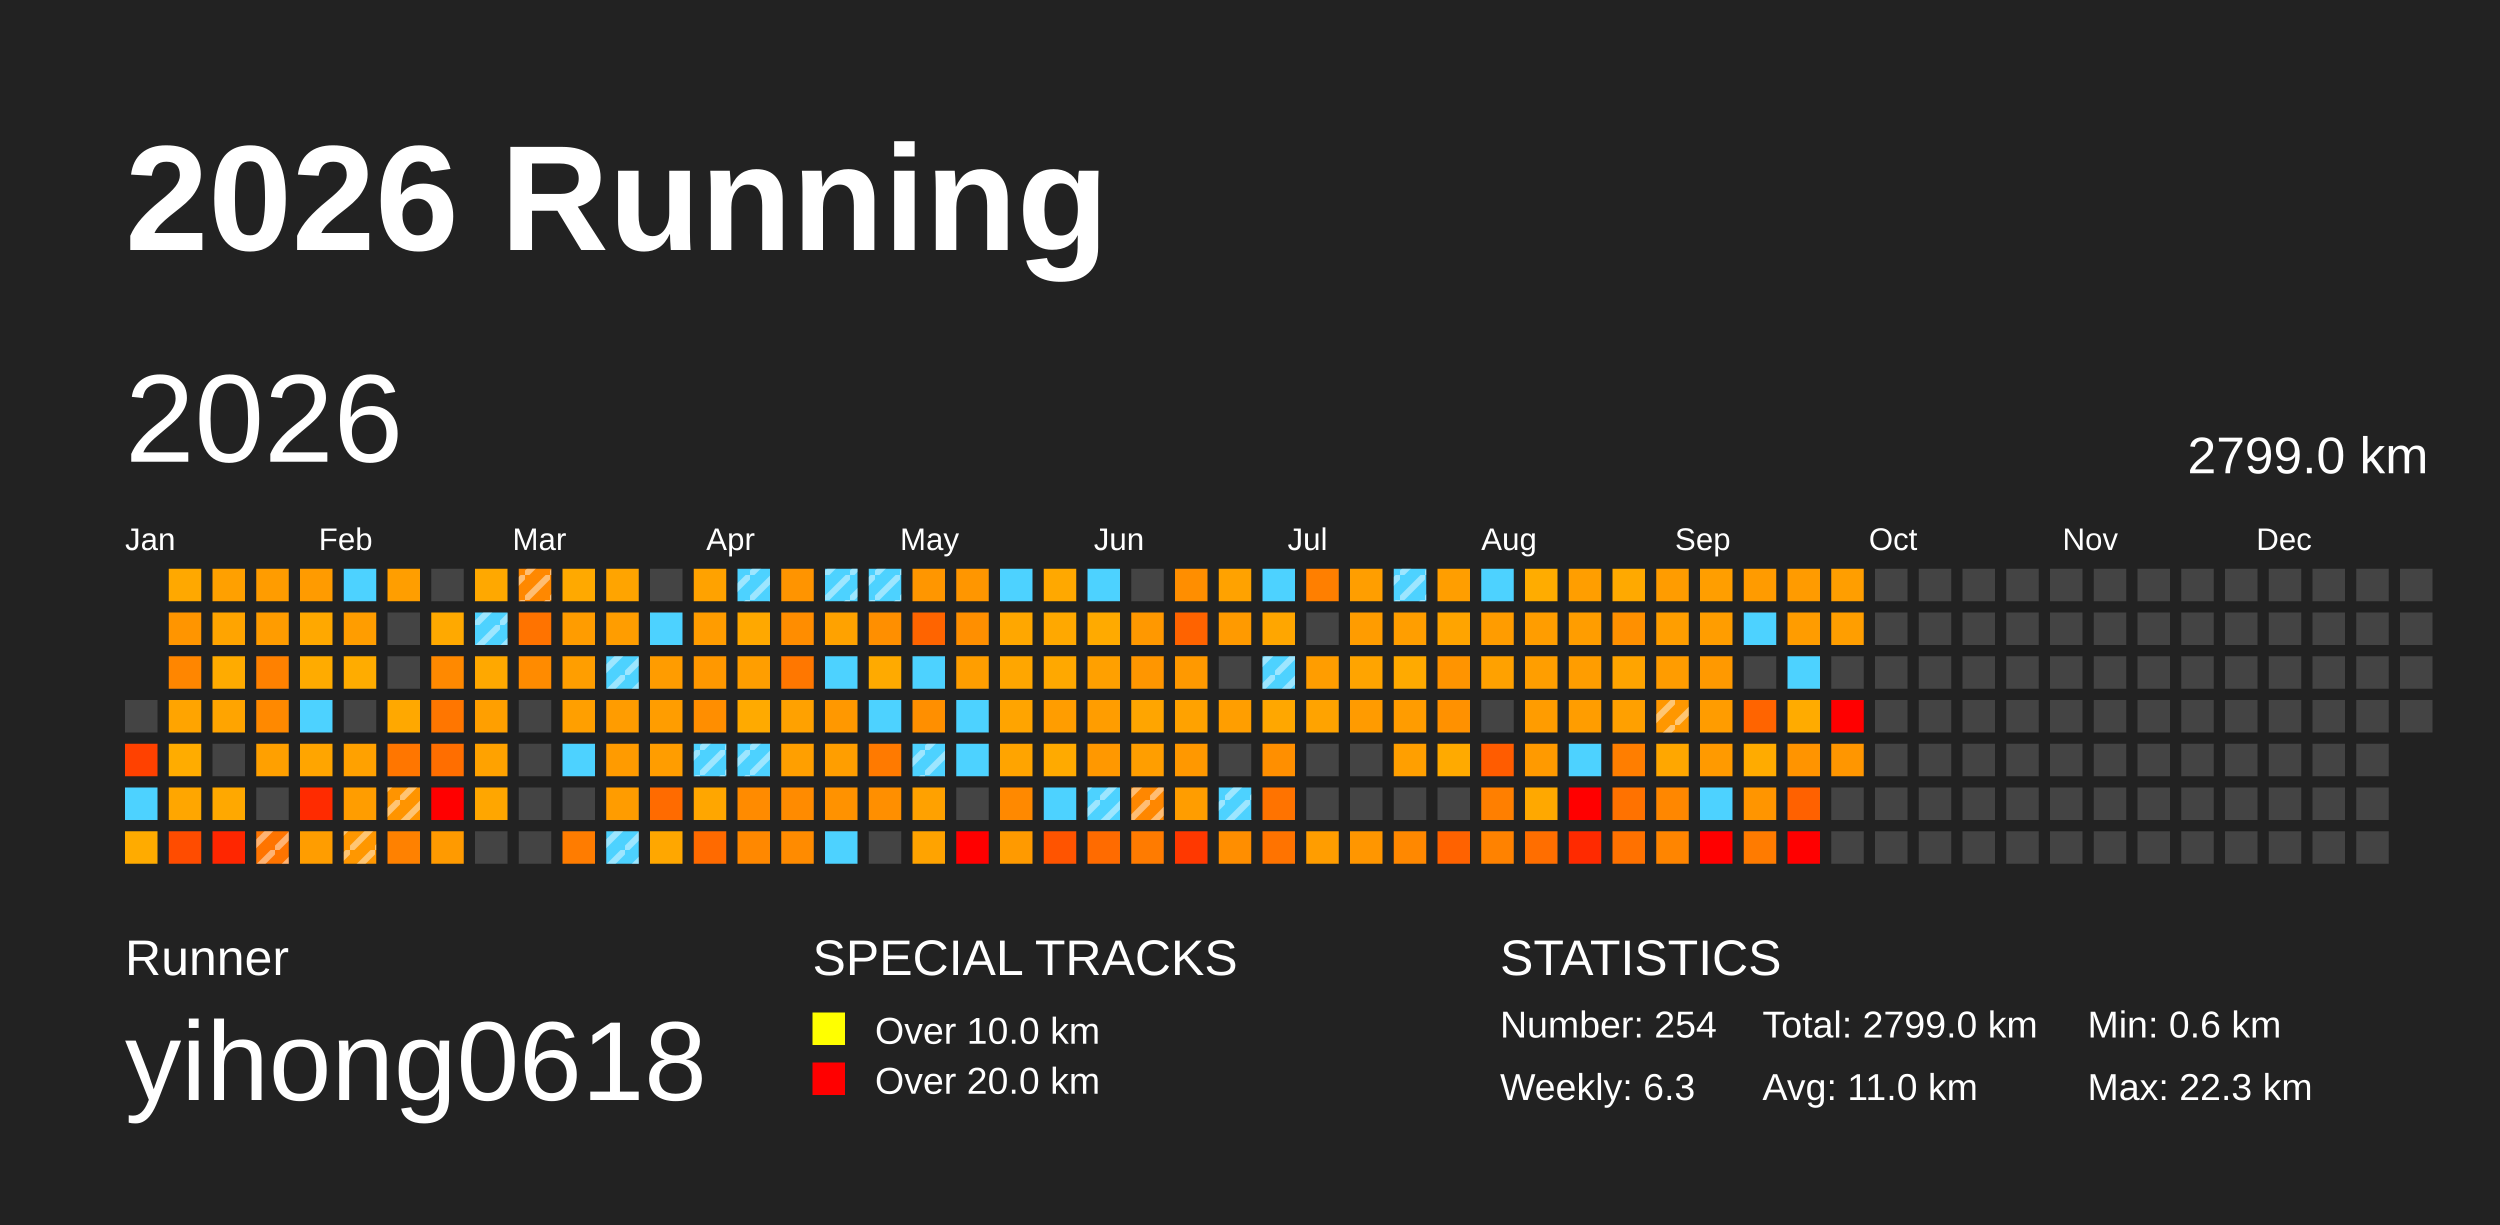
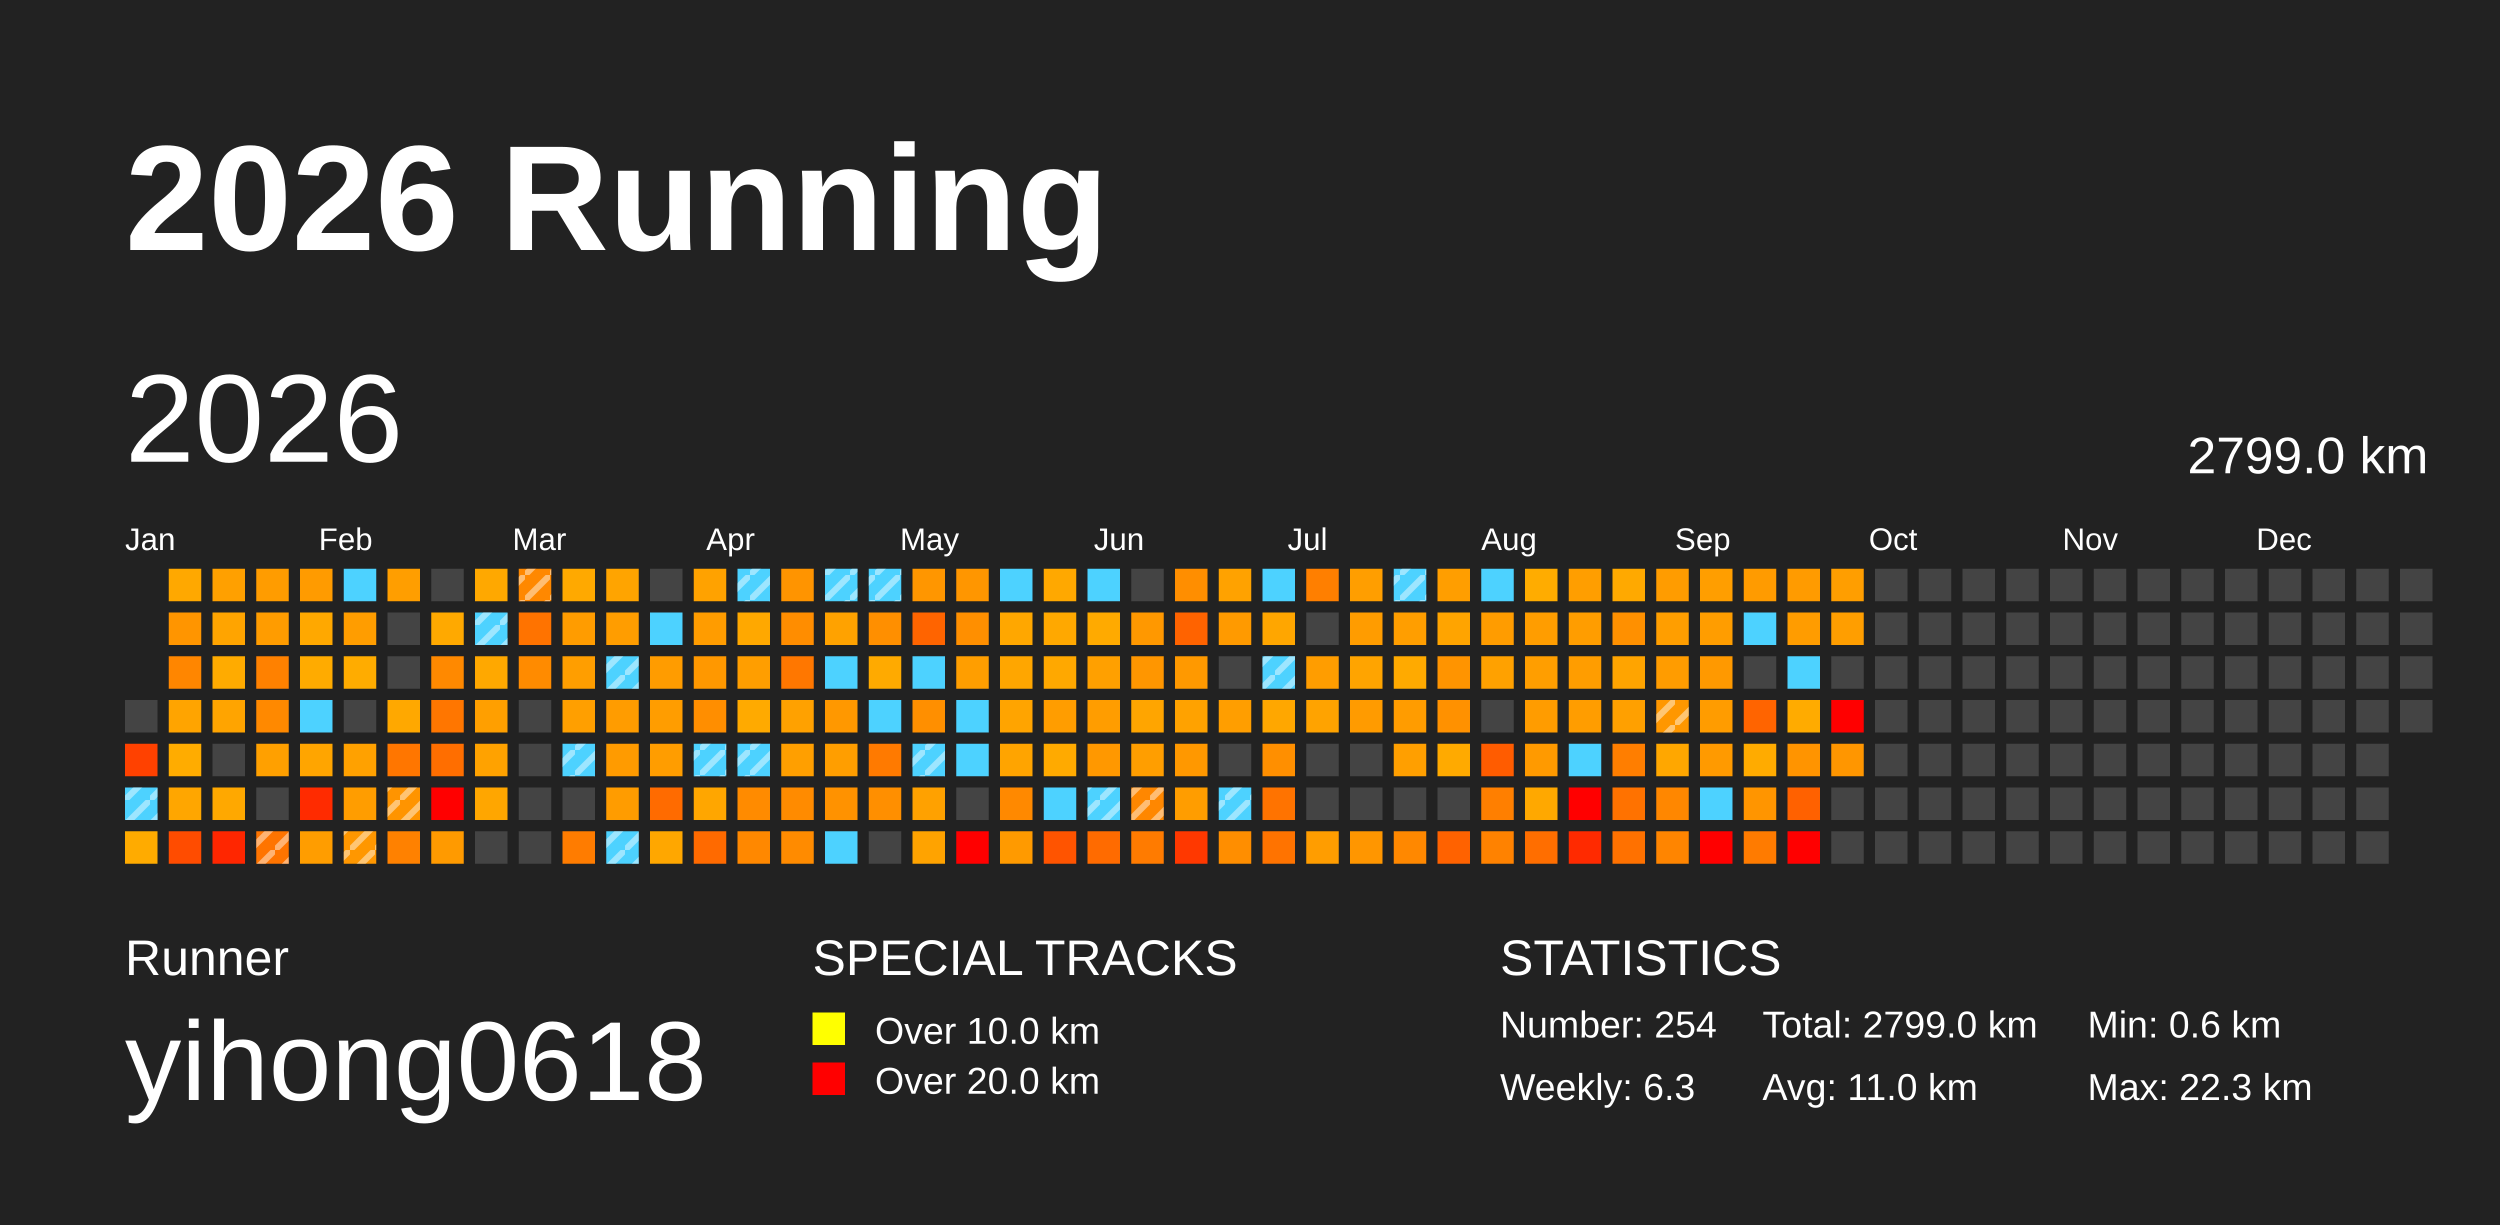
<svg xmlns="http://www.w3.org/2000/svg" baseProfile="full" height="98mm" version="1.1" viewBox="0,0,200,98" width="200mm">
  <defs>
    <pattern height="2" id="indoor-stripe" patternUnits="userSpaceOnUse" width="2">
      <line stroke="white" stroke-opacity="0.45" stroke-width="0.5" x1="0" x2="2" y1="2" y2="0" />
    </pattern>
  </defs>
  <rect fill="#222222" height="98" width="200" x="0" y="0" />
  <text fill="#FFFFFF" style="font-size:12px; font-family:Arial; font-weight:bold;" x="10" y="20">2026 Running</text>
  <text fill="#FFFFFF" style="font-size:4px; font-family:Arial" x="10" y="78">Runner</text>
  <text fill="#FFFFFF" style="font-size:9px; font-family:Arial" x="10" y="88">yihong0618</text>
  <text fill="#FFFFFF" style="font-size:4px; font-family:Arial" x="65" y="78">SPECIAL TRACKS</text>
  <rect fill="yellow" height="2.6" width="2.6" x="65" y="81" />
  <text fill="#FFFFFF" style="font-size:3px; font-family:Arial" x="70" y="83.5">Over 10.0 km</text>
  <rect fill="red" height="2.6" width="2.6" x="65" y="85" />
  <text fill="#FFFFFF" style="font-size:3px; font-family:Arial" x="70" y="87.5">Over 20.0 km</text>
  <text fill="#FFFFFF" style="font-size:4px; font-family:Arial" x="120" y="78">STATISTICS</text>
  <text fill="#FFFFFF" style="font-size:3px; font-family:Arial" x="120" y="83">Number: 254</text>
  <text fill="#FFFFFF" style="font-size:3px; font-family:Arial" x="120" y="88">Weekly: 6.3</text>
  <text fill="#FFFFFF" style="font-size:3px; font-family:Arial" x="141" y="83">Total: 2799.0 km</text>
  <text fill="#FFFFFF" style="font-size:3px; font-family:Arial" x="141" y="88">Avg: 11.0 km</text>
  <text fill="#FFFFFF" style="font-size:3px; font-family:Arial" x="167" y="83">Min: 0.6 km</text>
  <text fill="#FFFFFF" style="font-size:3px; font-family:Arial" x="167" y="88">Max: 22.3 km</text>
  <text dominant-baseline="hanging" fill="#FFFFFF" style="font-size:10.0px; font-family:Arial;" x="10" y="30">2026</text>
  <text dominant-baseline="hanging" fill="#FFFFFF" style="font-size:4.125px; font-family:Arial;" x="175" y="35">2799.0 km</text>
  <text fill="#FFFFFF" style="font-size:2.5px; font-family:Arial" x="10.0" y="44">Jan</text>
  <text fill="#FFFFFF" style="font-size:2.5px; font-family:Arial" x="25.5" y="44">Feb</text>
  <text fill="#FFFFFF" style="font-size:2.5px; font-family:Arial" x="41.0" y="44">Mar</text>
  <text fill="#FFFFFF" style="font-size:2.5px; font-family:Arial" x="56.5" y="44">Apr</text>
  <text fill="#FFFFFF" style="font-size:2.5px; font-family:Arial" x="72.0" y="44">May</text>
  <text fill="#FFFFFF" style="font-size:2.5px; font-family:Arial" x="87.5" y="44">Jun</text>
  <text fill="#FFFFFF" style="font-size:2.5px; font-family:Arial" x="103.0" y="44">Jul</text>
  <text fill="#FFFFFF" style="font-size:2.5px; font-family:Arial" x="118.5" y="44">Aug</text>
  <text fill="#FFFFFF" style="font-size:2.5px; font-family:Arial" x="134.0" y="44">Sep</text>
  <text fill="#FFFFFF" style="font-size:2.5px; font-family:Arial" x="149.5" y="44">Oct</text>
  <text fill="#FFFFFF" style="font-size:2.5px; font-family:Arial" x="165.0" y="44">Nov</text>
  <text fill="#FFFFFF" style="font-size:2.5px; font-family:Arial" x="180.5" y="44">Dec</text>
  <rect fill="#444444" height="2.6" width="2.6" x="10.0" y="56.0" />
  <rect fill="#ff4100" height="2.6" width="2.6" x="10.0" y="59.5" />
  <rect fill="#4dd2ff" height="2.6" width="2.6" x="10.0" y="63.0" />
+   <rect fill="url(#indoor-stripe)" height="2.6" style="pointer-events: none;" width="2.6" x="10.0" y="63.0" />
  <rect fill="#ffab00" height="2.6" width="2.6" x="10.0" y="66.5" />
  <rect fill="#ffa800" height="2.6" width="2.6" x="13.5" y="45.5" />
  <rect fill="#ff9500" height="2.6" width="2.6" x="13.5" y="49.0" />
  <rect fill="#ff8600" height="2.6" width="2.6" x="13.5" y="52.5" />
  <rect fill="#ffa400" height="2.6" width="2.6" x="13.5" y="56.0" />
  <rect fill="#ffac00" height="2.6" width="2.6" x="13.5" y="59.5" />
  <rect fill="#ffa600" height="2.6" width="2.6" x="13.5" y="63.0" />
  <rect fill="#ff4c00" height="2.6" width="2.6" x="13.5" y="66.5" />
  <rect fill="#ffa000" height="2.6" width="2.6" x="17.0" y="45.5" />
  <rect fill="#ffa400" height="2.6" width="2.6" x="17.0" y="49.0" />
  <rect fill="#ffab00" height="2.6" width="2.6" x="17.0" y="52.5" />
  <rect fill="#ffa400" height="2.6" width="2.6" x="17.0" y="56.0" />
  <rect fill="#444444" height="2.6" width="2.6" x="17.0" y="59.5" />
  <rect fill="#ffa800" height="2.6" width="2.6" x="17.0" y="63.0" />
  <rect fill="#ff2600" height="2.6" width="2.6" x="17.0" y="66.5" />
  <rect fill="#ff9c00" height="2.6" width="2.6" x="20.5" y="45.5" />
  <rect fill="#ff9c00" height="2.6" width="2.6" x="20.5" y="49.0" />
  <rect fill="#ff8100" height="2.6" width="2.6" x="20.5" y="52.5" />
  <rect fill="#ff8900" height="2.6" width="2.6" x="20.5" y="56.0" />
  <rect fill="#ffa000" height="2.6" width="2.6" x="20.5" y="59.5" />
  <rect fill="#444444" height="2.6" width="2.6" x="20.5" y="63.0" />
  <rect fill="#ff7400" height="2.6" width="2.6" x="20.5" y="66.5" />
  <rect fill="url(#indoor-stripe)" height="2.6" style="pointer-events: none;" width="2.6" x="20.5" y="66.5" />
  <rect fill="#ff9b00" height="2.6" width="2.6" x="24.0" y="45.5" />
  <rect fill="#ffa800" height="2.6" width="2.6" x="24.0" y="49.0" />
  <rect fill="#ffab00" height="2.6" width="2.6" x="24.0" y="52.5" />
  <rect fill="#4dd2ff" height="2.6" width="2.6" x="24.0" y="56.0" />
  <rect fill="#ffa500" height="2.6" width="2.6" x="24.0" y="59.5" />
  <rect fill="#ff2b00" height="2.6" width="2.6" x="24.0" y="63.0" />
  <rect fill="#ff9d00" height="2.6" width="2.6" x="24.0" y="66.5" />
  <rect fill="#4dd2ff" height="2.6" width="2.6" x="27.5" y="45.5" />
  <rect fill="#ff9d00" height="2.6" width="2.6" x="27.5" y="49.0" />
  <rect fill="#ffac00" height="2.6" width="2.6" x="27.5" y="52.5" />
  <rect fill="#444444" height="2.6" width="2.6" x="27.5" y="56.0" />
  <rect fill="#ffa100" height="2.6" width="2.6" x="27.5" y="59.5" />
  <rect fill="#ff9d00" height="2.6" width="2.6" x="27.5" y="63.0" />
  <rect fill="#ff9700" height="2.6" width="2.6" x="27.5" y="66.5" />
  <rect fill="url(#indoor-stripe)" height="2.6" style="pointer-events: none;" width="2.6" x="27.5" y="66.5" />
  <rect fill="#ff9e00" height="2.6" width="2.6" x="31.0" y="45.5" />
  <rect fill="#444444" height="2.6" width="2.6" x="31.0" y="49.0" />
  <rect fill="#444444" height="2.6" width="2.6" x="31.0" y="52.5" />
  <rect fill="#ffa800" height="2.6" width="2.6" x="31.0" y="56.0" />
  <rect fill="#ff7600" height="2.6" width="2.6" x="31.0" y="59.5" />
  <rect fill="#ff9400" height="2.6" width="2.6" x="31.0" y="63.0" />
  <rect fill="url(#indoor-stripe)" height="2.6" style="pointer-events: none;" width="2.6" x="31.0" y="63.0" />
  <rect fill="#ff8100" height="2.6" width="2.6" x="31.0" y="66.5" />
  <rect fill="#444444" height="2.6" width="2.6" x="34.5" y="45.5" />
  <rect fill="#ffa900" height="2.6" width="2.6" x="34.5" y="49.0" />
  <rect fill="#ff8900" height="2.6" width="2.6" x="34.5" y="52.5" />
  <rect fill="#ff7600" height="2.6" width="2.6" x="34.5" y="56.0" />
  <rect fill="#ff6e00" height="2.6" width="2.6" x="34.5" y="59.5" />
  <rect fill="red" height="2.6" width="2.6" x="34.5" y="63.0" />
  <rect fill="#ff9a00" height="2.6" width="2.6" x="34.5" y="66.5" />
  <rect fill="#ffa800" height="2.6" width="2.6" x="38.0" y="45.5" />
  <rect fill="#4dd2ff" height="2.6" width="2.6" x="38.0" y="49.0" />
  <rect fill="url(#indoor-stripe)" height="2.6" style="pointer-events: none;" width="2.6" x="38.0" y="49.0" />
  <rect fill="#ffa800" height="2.6" width="2.6" x="38.0" y="52.5" />
  <rect fill="#ff9f00" height="2.6" width="2.6" x="38.0" y="56.0" />
  <rect fill="#ffa200" height="2.6" width="2.6" x="38.0" y="59.5" />
  <rect fill="#ffa600" height="2.6" width="2.6" x="38.0" y="63.0" />
  <rect fill="#444444" height="2.6" width="2.6" x="38.0" y="66.5" />
  <rect fill="#ff8800" height="2.6" width="2.6" x="41.5" y="45.5" />
  <rect fill="url(#indoor-stripe)" height="2.6" style="pointer-events: none;" width="2.6" x="41.5" y="45.5" />
  <rect fill="#ff7300" height="2.6" width="2.6" x="41.5" y="49.0" />
  <rect fill="#ff8b00" height="2.6" width="2.6" x="41.5" y="52.5" />
  <rect fill="#444444" height="2.6" width="2.6" x="41.5" y="56.0" />
  <rect fill="#444444" height="2.6" width="2.6" x="41.5" y="59.5" />
  <rect fill="#444444" height="2.6" width="2.6" x="41.5" y="63.0" />
  <rect fill="#444444" height="2.6" width="2.6" x="41.5" y="66.5" />
  <rect fill="#ffa900" height="2.6" width="2.6" x="45.0" y="45.5" />
  <rect fill="#ff9c00" height="2.6" width="2.6" x="45.0" y="49.0" />
  <rect fill="#ff9e00" height="2.6" width="2.6" x="45.0" y="52.5" />
  <rect fill="#ff9f00" height="2.6" width="2.6" x="45.0" y="56.0" />
  <rect fill="#4dd2ff" height="2.6" width="2.6" x="45.0" y="59.5" />
+   <rect fill="url(#indoor-stripe)" height="2.6" style="pointer-events: none;" width="2.6" x="45.0" y="59.5" />
  <rect fill="#444444" height="2.6" width="2.6" x="45.0" y="63.0" />
  <rect fill="#ff7c00" height="2.6" width="2.6" x="45.0" y="66.5" />
  <rect fill="#ffa400" height="2.6" width="2.6" x="48.5" y="45.5" />
  <rect fill="#ff9d00" height="2.6" width="2.6" x="48.5" y="49.0" />
  <rect fill="#4dd2ff" height="2.6" width="2.6" x="48.5" y="52.5" />
  <rect fill="url(#indoor-stripe)" height="2.6" style="pointer-events: none;" width="2.6" x="48.5" y="52.5" />
  <rect fill="#ff9c00" height="2.6" width="2.6" x="48.5" y="56.0" />
  <rect fill="#ff9b00" height="2.6" width="2.6" x="48.5" y="59.5" />
  <rect fill="#ff9c00" height="2.6" width="2.6" x="48.5" y="63.0" />
  <rect fill="#4dd2ff" height="2.6" width="2.6" x="48.5" y="66.5" />
  <rect fill="url(#indoor-stripe)" height="2.6" style="pointer-events: none;" width="2.6" x="48.5" y="66.5" />
  <rect fill="#444444" height="2.6" width="2.6" x="52.0" y="45.5" />
  <rect fill="#4dd2ff" height="2.6" width="2.6" x="52.0" y="49.0" />
  <rect fill="#ff9c00" height="2.6" width="2.6" x="52.0" y="52.5" />
  <rect fill="#ff9d00" height="2.6" width="2.6" x="52.0" y="56.0" />
  <rect fill="#ff9d00" height="2.6" width="2.6" x="52.0" y="59.5" />
  <rect fill="#ff6b00" height="2.6" width="2.6" x="52.0" y="63.0" />
  <rect fill="#ffa700" height="2.6" width="2.6" x="52.0" y="66.5" />
  <rect fill="#ffa200" height="2.6" width="2.6" x="55.5" y="45.5" />
  <rect fill="#ff9c00" height="2.6" width="2.6" x="55.5" y="49.0" />
  <rect fill="#ff9800" height="2.6" width="2.6" x="55.5" y="52.5" />
  <rect fill="#ff8e00" height="2.6" width="2.6" x="55.5" y="56.0" />
  <rect fill="#4dd2ff" height="2.6" width="2.6" x="55.5" y="59.5" />
  <rect fill="url(#indoor-stripe)" height="2.6" style="pointer-events: none;" width="2.6" x="55.5" y="59.5" />
  <rect fill="#ffa600" height="2.6" width="2.6" x="55.5" y="63.0" />
  <rect fill="#ff6a00" height="2.6" width="2.6" x="55.5" y="66.5" />
  <rect fill="#4dd2ff" height="2.6" width="2.6" x="59.0" y="45.5" />
  <rect fill="url(#indoor-stripe)" height="2.6" style="pointer-events: none;" width="2.6" x="59.0" y="45.5" />
  <rect fill="#ffa800" height="2.6" width="2.6" x="59.0" y="49.0" />
  <rect fill="#ff9e00" height="2.6" width="2.6" x="59.0" y="52.5" />
  <rect fill="#ffaa00" height="2.6" width="2.6" x="59.0" y="56.0" />
  <rect fill="#4dd2ff" height="2.6" width="2.6" x="59.0" y="59.5" />
  <rect fill="url(#indoor-stripe)" height="2.6" style="pointer-events: none;" width="2.6" x="59.0" y="59.5" />
  <rect fill="#ff8b00" height="2.6" width="2.6" x="59.0" y="63.0" />
  <rect fill="#ff8800" height="2.6" width="2.6" x="59.0" y="66.5" />
  <rect fill="#ff9400" height="2.6" width="2.6" x="62.5" y="45.5" />
  <rect fill="#ff8d00" height="2.6" width="2.6" x="62.5" y="49.0" />
  <rect fill="#ff7700" height="2.6" width="2.6" x="62.5" y="52.5" />
  <rect fill="#ffa100" height="2.6" width="2.6" x="62.5" y="56.0" />
  <rect fill="#ff9f00" height="2.6" width="2.6" x="62.5" y="59.5" />
  <rect fill="#ff8b00" height="2.6" width="2.6" x="62.5" y="63.0" />
  <rect fill="#ff8b00" height="2.6" width="2.6" x="62.5" y="66.5" />
  <rect fill="#4dd2ff" height="2.6" width="2.6" x="66.0" y="45.5" />
  <rect fill="url(#indoor-stripe)" height="2.6" style="pointer-events: none;" width="2.6" x="66.0" y="45.5" />
  <rect fill="#ffa200" height="2.6" width="2.6" x="66.0" y="49.0" />
  <rect fill="#4dd2ff" height="2.6" width="2.6" x="66.0" y="52.5" />
  <rect fill="#ff9800" height="2.6" width="2.6" x="66.0" y="56.0" />
  <rect fill="#ff9e00" height="2.6" width="2.6" x="66.0" y="59.5" />
  <rect fill="#ff9200" height="2.6" width="2.6" x="66.0" y="63.0" />
  <rect fill="#4dd2ff" height="2.6" width="2.6" x="66.0" y="66.5" />
  <rect fill="#4dd2ff" height="2.6" width="2.6" x="69.5" y="45.5" />
  <rect fill="url(#indoor-stripe)" height="2.6" style="pointer-events: none;" width="2.6" x="69.5" y="45.5" />
  <rect fill="#ff8f00" height="2.6" width="2.6" x="69.5" y="49.0" />
  <rect fill="#ffaa00" height="2.6" width="2.6" x="69.5" y="52.5" />
  <rect fill="#4dd2ff" height="2.6" width="2.6" x="69.5" y="56.0" />
  <rect fill="#ff7a00" height="2.6" width="2.6" x="69.5" y="59.5" />
  <rect fill="#ff8f00" height="2.6" width="2.6" x="69.5" y="63.0" />
  <rect fill="#444444" height="2.6" width="2.6" x="69.5" y="66.5" />
  <rect fill="#ff9600" height="2.6" width="2.6" x="73.0" y="45.5" />
  <rect fill="#ff6400" height="2.6" width="2.6" x="73.0" y="49.0" />
  <rect fill="#4dd2ff" height="2.6" width="2.6" x="73.0" y="52.5" />
  <rect fill="#ff8f00" height="2.6" width="2.6" x="73.0" y="56.0" />
  <rect fill="#4dd2ff" height="2.6" width="2.6" x="73.0" y="59.5" />
  <rect fill="url(#indoor-stripe)" height="2.6" style="pointer-events: none;" width="2.6" x="73.0" y="59.5" />
  <rect fill="#ffa100" height="2.6" width="2.6" x="73.0" y="63.0" />
  <rect fill="#ffa300" height="2.6" width="2.6" x="73.0" y="66.5" />
  <rect fill="#ff9600" height="2.6" width="2.6" x="76.5" y="45.5" />
  <rect fill="#ff8f00" height="2.6" width="2.6" x="76.5" y="49.0" />
  <rect fill="#ff9e00" height="2.6" width="2.6" x="76.5" y="52.5" />
  <rect fill="#4dd2ff" height="2.6" width="2.6" x="76.5" y="56.0" />
  <rect fill="#4dd2ff" height="2.6" width="2.6" x="76.5" y="59.5" />
  <rect fill="#444444" height="2.6" width="2.6" x="76.5" y="63.0" />
  <rect fill="red" height="2.6" width="2.6" x="76.5" y="66.5" />
  <rect fill="#4dd2ff" height="2.6" width="2.6" x="80.0" y="45.5" />
  <rect fill="#ffa700" height="2.6" width="2.6" x="80.0" y="49.0" />
  <rect fill="#ffa600" height="2.6" width="2.6" x="80.0" y="52.5" />
  <rect fill="#ffa400" height="2.6" width="2.6" x="80.0" y="56.0" />
  <rect fill="#ffa400" height="2.6" width="2.6" x="80.0" y="59.5" />
  <rect fill="#ff8900" height="2.6" width="2.6" x="80.0" y="63.0" />
  <rect fill="#ff9a00" height="2.6" width="2.6" x="80.0" y="66.5" />
  <rect fill="#ffa800" height="2.6" width="2.6" x="83.5" y="45.5" />
  <rect fill="#ffa800" height="2.6" width="2.6" x="83.5" y="49.0" />
  <rect fill="#ffa800" height="2.6" width="2.6" x="83.5" y="52.5" />
  <rect fill="#ff9d00" height="2.6" width="2.6" x="83.5" y="56.0" />
  <rect fill="#ffaa00" height="2.6" width="2.6" x="83.5" y="59.5" />
  <rect fill="#4dd2ff" height="2.6" width="2.6" x="83.5" y="63.0" />
  <rect fill="#ff5400" height="2.6" width="2.6" x="83.5" y="66.5" />
  <rect fill="#4dd2ff" height="2.6" width="2.6" x="87.0" y="45.5" />
  <rect fill="#ffaa00" height="2.6" width="2.6" x="87.0" y="49.0" />
  <rect fill="#ffa000" height="2.6" width="2.6" x="87.0" y="52.5" />
  <rect fill="#ff9d00" height="2.6" width="2.6" x="87.0" y="56.0" />
  <rect fill="#ff9800" height="2.6" width="2.6" x="87.0" y="59.5" />
  <rect fill="#4dd2ff" height="2.6" width="2.6" x="87.0" y="63.0" />
  <rect fill="url(#indoor-stripe)" height="2.6" style="pointer-events: none;" width="2.6" x="87.0" y="63.0" />
  <rect fill="#ff6b00" height="2.6" width="2.6" x="87.0" y="66.5" />
  <rect fill="#444444" height="2.6" width="2.6" x="90.5" y="45.5" />
  <rect fill="#ff9800" height="2.6" width="2.6" x="90.5" y="49.0" />
  <rect fill="#ff9600" height="2.6" width="2.6" x="90.5" y="52.5" />
  <rect fill="#ffa500" height="2.6" width="2.6" x="90.5" y="56.0" />
  <rect fill="#ff9e00" height="2.6" width="2.6" x="90.5" y="59.5" />
  <rect fill="#ff8700" height="2.6" width="2.6" x="90.5" y="63.0" />
  <rect fill="url(#indoor-stripe)" height="2.6" style="pointer-events: none;" width="2.6" x="90.5" y="63.0" />
  <rect fill="#ff7b00" height="2.6" width="2.6" x="90.5" y="66.5" />
  <rect fill="#ff8e00" height="2.6" width="2.6" x="94.0" y="45.5" />
  <rect fill="#ff6300" height="2.6" width="2.6" x="94.0" y="49.0" />
  <rect fill="#ff9900" height="2.6" width="2.6" x="94.0" y="52.5" />
  <rect fill="#ffa200" height="2.6" width="2.6" x="94.0" y="56.0" />
  <rect fill="#ff9800" height="2.6" width="2.6" x="94.0" y="59.5" />
  <rect fill="#ff9d00" height="2.6" width="2.6" x="94.0" y="63.0" />
  <rect fill="#ff3800" height="2.6" width="2.6" x="94.0" y="66.5" />
  <rect fill="#ffa200" height="2.6" width="2.6" x="97.5" y="45.5" />
  <rect fill="#ff9a00" height="2.6" width="2.6" x="97.5" y="49.0" />
  <rect fill="#444444" height="2.6" width="2.6" x="97.5" y="52.5" />
  <rect fill="#ff9e00" height="2.6" width="2.6" x="97.5" y="56.0" />
  <rect fill="#444444" height="2.6" width="2.6" x="97.5" y="59.5" />
  <rect fill="#4dd2ff" height="2.6" width="2.6" x="97.5" y="63.0" />
  <rect fill="url(#indoor-stripe)" height="2.6" style="pointer-events: none;" width="2.6" x="97.5" y="63.0" />
  <rect fill="#ff8e00" height="2.6" width="2.6" x="97.5" y="66.5" />
  <rect fill="#4dd2ff" height="2.6" width="2.6" x="101.0" y="45.5" />
  <rect fill="#ffa600" height="2.6" width="2.6" x="101.0" y="49.0" />
  <rect fill="#4dd2ff" height="2.6" width="2.6" x="101.0" y="52.5" />
  <rect fill="url(#indoor-stripe)" height="2.6" style="pointer-events: none;" width="2.6" x="101.0" y="52.5" />
  <rect fill="#ffa700" height="2.6" width="2.6" x="101.0" y="56.0" />
  <rect fill="#ff8f00" height="2.6" width="2.6" x="101.0" y="59.5" />
  <rect fill="#ff7300" height="2.6" width="2.6" x="101.0" y="63.0" />
  <rect fill="#ff7300" height="2.6" width="2.6" x="101.0" y="66.5" />
  <rect fill="#ff7f00" height="2.6" width="2.6" x="104.5" y="45.5" />
  <rect fill="#444444" height="2.6" width="2.6" x="104.5" y="49.0" />
  <rect fill="#ff9d00" height="2.6" width="2.6" x="104.5" y="52.5" />
  <rect fill="#ffa300" height="2.6" width="2.6" x="104.5" y="56.0" />
  <rect fill="#444444" height="2.6" width="2.6" x="104.5" y="59.5" />
  <rect fill="#444444" height="2.6" width="2.6" x="104.5" y="63.0" />
  <rect fill="#ff9d00" height="2.6" width="2.6" x="104.5" y="66.5" />
  <rect fill="#ff9e00" height="2.6" width="2.6" x="108.0" y="45.5" />
  <rect fill="#ff9c00" height="2.6" width="2.6" x="108.0" y="49.0" />
  <rect fill="#ffa400" height="2.6" width="2.6" x="108.0" y="52.5" />
  <rect fill="#ff9b00" height="2.6" width="2.6" x="108.0" y="56.0" />
  <rect fill="#444444" height="2.6" width="2.6" x="108.0" y="59.5" />
  <rect fill="#444444" height="2.6" width="2.6" x="108.0" y="63.0" />
  <rect fill="#ff9600" height="2.6" width="2.6" x="108.0" y="66.5" />
  <rect fill="#4dd2ff" height="2.6" width="2.6" x="111.5" y="45.5" />
  <rect fill="url(#indoor-stripe)" height="2.6" style="pointer-events: none;" width="2.6" x="111.5" y="45.5" />
  <rect fill="#ff9e00" height="2.6" width="2.6" x="111.5" y="49.0" />
  <rect fill="#ffaa00" height="2.6" width="2.6" x="111.5" y="52.5" />
  <rect fill="#ff9c00" height="2.6" width="2.6" x="111.5" y="56.0" />
  <rect fill="#ff9f00" height="2.6" width="2.6" x="111.5" y="59.5" />
  <rect fill="#444444" height="2.6" width="2.6" x="111.5" y="63.0" />
  <rect fill="#ff8800" height="2.6" width="2.6" x="111.5" y="66.5" />
  <rect fill="#ff9e00" height="2.6" width="2.6" x="115.0" y="45.5" />
  <rect fill="#ffa400" height="2.6" width="2.6" x="115.0" y="49.0" />
  <rect fill="#ff9400" height="2.6" width="2.6" x="115.0" y="52.5" />
  <rect fill="#ff9100" height="2.6" width="2.6" x="115.0" y="56.0" />
  <rect fill="#ffaa00" height="2.6" width="2.6" x="115.0" y="59.5" />
  <rect fill="#444444" height="2.6" width="2.6" x="115.0" y="63.0" />
  <rect fill="#ff6200" height="2.6" width="2.6" x="115.0" y="66.5" />
  <rect fill="#4dd2ff" height="2.6" width="2.6" x="118.5" y="45.5" />
  <rect fill="#ff9c00" height="2.6" width="2.6" x="118.5" y="49.0" />
  <rect fill="#ffa100" height="2.6" width="2.6" x="118.5" y="52.5" />
  <rect fill="#444444" height="2.6" width="2.6" x="118.5" y="56.0" />
  <rect fill="#ff5c00" height="2.6" width="2.6" x="118.5" y="59.5" />
  <rect fill="#ff7f00" height="2.6" width="2.6" x="118.5" y="63.0" />
  <rect fill="#ff8200" height="2.6" width="2.6" x="118.5" y="66.5" />
  <rect fill="#ffac00" height="2.6" width="2.6" x="122.0" y="45.5" />
  <rect fill="#ff9d00" height="2.6" width="2.6" x="122.0" y="49.0" />
  <rect fill="#ff9e00" height="2.6" width="2.6" x="122.0" y="52.5" />
  <rect fill="#ff9c00" height="2.6" width="2.6" x="122.0" y="56.0" />
  <rect fill="#ff9a00" height="2.6" width="2.6" x="122.0" y="59.5" />
  <rect fill="#ffa800" height="2.6" width="2.6" x="122.0" y="63.0" />
  <rect fill="#ff6e00" height="2.6" width="2.6" x="122.0" y="66.5" />
  <rect fill="#ff9e00" height="2.6" width="2.6" x="125.5" y="45.5" />
  <rect fill="#ff9d00" height="2.6" width="2.6" x="125.5" y="49.0" />
  <rect fill="#ff9d00" height="2.6" width="2.6" x="125.5" y="52.5" />
  <rect fill="#ff9d00" height="2.6" width="2.6" x="125.5" y="56.0" />
  <rect fill="#4dd2ff" height="2.6" width="2.6" x="125.5" y="59.5" />
  <rect fill="red" height="2.6" width="2.6" x="125.5" y="63.0" />
  <rect fill="#ff2a00" height="2.6" width="2.6" x="125.5" y="66.5" />
  <rect fill="#ffa900" height="2.6" width="2.6" x="129.0" y="45.5" />
  <rect fill="#ff9000" height="2.6" width="2.6" x="129.0" y="49.0" />
  <rect fill="#ffa400" height="2.6" width="2.6" x="129.0" y="52.5" />
  <rect fill="#ffa000" height="2.6" width="2.6" x="129.0" y="56.0" />
  <rect fill="#ff7e00" height="2.6" width="2.6" x="129.0" y="59.5" />
  <rect fill="#ff7200" height="2.6" width="2.6" x="129.0" y="63.0" />
  <rect fill="#ff7100" height="2.6" width="2.6" x="129.0" y="66.5" />
  <rect fill="#ff9c00" height="2.6" width="2.6" x="132.5" y="45.5" />
  <rect fill="#ff9e00" height="2.6" width="2.6" x="132.5" y="49.0" />
  <rect fill="#ff9c00" height="2.6" width="2.6" x="132.5" y="52.5" />
  <rect fill="#ff9700" height="2.6" width="2.6" x="132.5" y="56.0" />
  <rect fill="url(#indoor-stripe)" height="2.6" style="pointer-events: none;" width="2.6" x="132.5" y="56.0" />
  <rect fill="#ffa700" height="2.6" width="2.6" x="132.5" y="59.5" />
  <rect fill="#ff8700" height="2.6" width="2.6" x="132.5" y="63.0" />
  <rect fill="#ff8500" height="2.6" width="2.6" x="132.5" y="66.5" />
  <rect fill="#ff9e00" height="2.6" width="2.6" x="136.0" y="45.5" />
  <rect fill="#ff9d00" height="2.6" width="2.6" x="136.0" y="49.0" />
  <rect fill="#ff9900" height="2.6" width="2.6" x="136.0" y="52.5" />
  <rect fill="#ff9c00" height="2.6" width="2.6" x="136.0" y="56.0" />
  <rect fill="#ff9a00" height="2.6" width="2.6" x="136.0" y="59.5" />
  <rect fill="#4dd2ff" height="2.6" width="2.6" x="136.0" y="63.0" />
  <rect fill="red" height="2.6" width="2.6" x="136.0" y="66.5" />
  <rect fill="#ff9b00" height="2.6" width="2.6" x="139.5" y="45.5" />
  <rect fill="#4dd2ff" height="2.6" width="2.6" x="139.5" y="49.0" />
  <rect fill="#444444" height="2.6" width="2.6" x="139.5" y="52.5" />
  <rect fill="#ff6400" height="2.6" width="2.6" x="139.5" y="56.0" />
  <rect fill="#ffab00" height="2.6" width="2.6" x="139.5" y="59.5" />
  <rect fill="#ff9500" height="2.6" width="2.6" x="139.5" y="63.0" />
  <rect fill="#ff7b00" height="2.6" width="2.6" x="139.5" y="66.5" />
  <rect fill="#ff9b00" height="2.6" width="2.6" x="143.0" y="45.5" />
  <rect fill="#ff9c00" height="2.6" width="2.6" x="143.0" y="49.0" />
  <rect fill="#4dd2ff" height="2.6" width="2.6" x="143.0" y="52.5" />
  <rect fill="#ffab00" height="2.6" width="2.6" x="143.0" y="56.0" />
  <rect fill="#ff9400" height="2.6" width="2.6" x="143.0" y="59.5" />
  <rect fill="#ff6100" height="2.6" width="2.6" x="143.0" y="63.0" />
  <rect fill="red" height="2.6" width="2.6" x="143.0" y="66.5" />
  <rect fill="#ff9e00" height="2.6" width="2.6" x="146.5" y="45.5" />
  <rect fill="#ff9e00" height="2.6" width="2.6" x="146.5" y="49.0" />
  <rect fill="#444444" height="2.6" width="2.6" x="146.5" y="52.5" />
  <rect fill="red" height="2.6" width="2.6" x="146.5" y="56.0" />
  <rect fill="#ff9600" height="2.6" width="2.6" x="146.5" y="59.5" />
  <rect fill="#444444" height="2.6" width="2.6" x="146.5" y="63.0" />
  <rect fill="#444444" height="2.6" width="2.6" x="146.5" y="66.5" />
  <rect fill="#444444" height="2.6" width="2.6" x="150.0" y="45.5" />
  <rect fill="#444444" height="2.6" width="2.6" x="150.0" y="49.0" />
  <rect fill="#444444" height="2.6" width="2.6" x="150.0" y="52.5" />
  <rect fill="#444444" height="2.6" width="2.6" x="150.0" y="56.0" />
  <rect fill="#444444" height="2.6" width="2.6" x="150.0" y="59.5" />
  <rect fill="#444444" height="2.6" width="2.6" x="150.0" y="63.0" />
  <rect fill="#444444" height="2.6" width="2.6" x="150.0" y="66.5" />
  <rect fill="#444444" height="2.6" width="2.6" x="153.5" y="45.5" />
  <rect fill="#444444" height="2.6" width="2.6" x="153.5" y="49.0" />
  <rect fill="#444444" height="2.6" width="2.6" x="153.5" y="52.5" />
  <rect fill="#444444" height="2.6" width="2.6" x="153.5" y="56.0" />
  <rect fill="#444444" height="2.6" width="2.6" x="153.5" y="59.5" />
  <rect fill="#444444" height="2.6" width="2.6" x="153.5" y="63.0" />
  <rect fill="#444444" height="2.6" width="2.6" x="153.5" y="66.5" />
  <rect fill="#444444" height="2.6" width="2.6" x="157.0" y="45.5" />
  <rect fill="#444444" height="2.6" width="2.6" x="157.0" y="49.0" />
  <rect fill="#444444" height="2.6" width="2.6" x="157.0" y="52.5" />
  <rect fill="#444444" height="2.6" width="2.6" x="157.0" y="56.0" />
  <rect fill="#444444" height="2.6" width="2.6" x="157.0" y="59.5" />
  <rect fill="#444444" height="2.6" width="2.6" x="157.0" y="63.0" />
  <rect fill="#444444" height="2.6" width="2.6" x="157.0" y="66.5" />
  <rect fill="#444444" height="2.6" width="2.6" x="160.5" y="45.5" />
  <rect fill="#444444" height="2.6" width="2.6" x="160.5" y="49.0" />
  <rect fill="#444444" height="2.6" width="2.6" x="160.5" y="52.5" />
  <rect fill="#444444" height="2.6" width="2.6" x="160.5" y="56.0" />
  <rect fill="#444444" height="2.6" width="2.6" x="160.5" y="59.5" />
  <rect fill="#444444" height="2.6" width="2.6" x="160.5" y="63.0" />
  <rect fill="#444444" height="2.6" width="2.6" x="160.5" y="66.5" />
  <rect fill="#444444" height="2.6" width="2.6" x="164.0" y="45.5" />
  <rect fill="#444444" height="2.6" width="2.6" x="164.0" y="49.0" />
  <rect fill="#444444" height="2.6" width="2.6" x="164.0" y="52.5" />
  <rect fill="#444444" height="2.6" width="2.6" x="164.0" y="56.0" />
  <rect fill="#444444" height="2.6" width="2.6" x="164.0" y="59.5" />
  <rect fill="#444444" height="2.6" width="2.6" x="164.0" y="63.0" />
  <rect fill="#444444" height="2.6" width="2.6" x="164.0" y="66.5" />
  <rect fill="#444444" height="2.6" width="2.6" x="167.5" y="45.5" />
  <rect fill="#444444" height="2.6" width="2.6" x="167.5" y="49.0" />
  <rect fill="#444444" height="2.6" width="2.6" x="167.5" y="52.5" />
  <rect fill="#444444" height="2.6" width="2.6" x="167.5" y="56.0" />
  <rect fill="#444444" height="2.6" width="2.6" x="167.5" y="59.5" />
  <rect fill="#444444" height="2.6" width="2.6" x="167.5" y="63.0" />
  <rect fill="#444444" height="2.6" width="2.6" x="167.5" y="66.5" />
  <rect fill="#444444" height="2.6" width="2.6" x="171.0" y="45.5" />
  <rect fill="#444444" height="2.6" width="2.6" x="171.0" y="49.0" />
  <rect fill="#444444" height="2.6" width="2.6" x="171.0" y="52.5" />
  <rect fill="#444444" height="2.6" width="2.6" x="171.0" y="56.0" />
  <rect fill="#444444" height="2.6" width="2.6" x="171.0" y="59.5" />
  <rect fill="#444444" height="2.6" width="2.6" x="171.0" y="63.0" />
  <rect fill="#444444" height="2.6" width="2.6" x="171.0" y="66.5" />
  <rect fill="#444444" height="2.6" width="2.6" x="174.5" y="45.5" />
  <rect fill="#444444" height="2.6" width="2.6" x="174.5" y="49.0" />
  <rect fill="#444444" height="2.6" width="2.6" x="174.5" y="52.5" />
  <rect fill="#444444" height="2.6" width="2.6" x="174.5" y="56.0" />
  <rect fill="#444444" height="2.6" width="2.6" x="174.5" y="59.5" />
  <rect fill="#444444" height="2.6" width="2.6" x="174.5" y="63.0" />
  <rect fill="#444444" height="2.6" width="2.6" x="174.5" y="66.5" />
  <rect fill="#444444" height="2.6" width="2.6" x="178.0" y="45.5" />
  <rect fill="#444444" height="2.6" width="2.6" x="178.0" y="49.0" />
  <rect fill="#444444" height="2.6" width="2.6" x="178.0" y="52.5" />
  <rect fill="#444444" height="2.6" width="2.6" x="178.0" y="56.0" />
  <rect fill="#444444" height="2.6" width="2.6" x="178.0" y="59.5" />
  <rect fill="#444444" height="2.6" width="2.6" x="178.0" y="63.0" />
  <rect fill="#444444" height="2.6" width="2.6" x="178.0" y="66.5" />
  <rect fill="#444444" height="2.6" width="2.6" x="181.5" y="45.5" />
  <rect fill="#444444" height="2.6" width="2.6" x="181.5" y="49.0" />
  <rect fill="#444444" height="2.6" width="2.6" x="181.5" y="52.5" />
  <rect fill="#444444" height="2.6" width="2.6" x="181.5" y="56.0" />
  <rect fill="#444444" height="2.6" width="2.6" x="181.5" y="59.5" />
  <rect fill="#444444" height="2.6" width="2.6" x="181.5" y="63.0" />
  <rect fill="#444444" height="2.6" width="2.6" x="181.5" y="66.5" />
  <rect fill="#444444" height="2.6" width="2.6" x="185.0" y="45.5" />
  <rect fill="#444444" height="2.6" width="2.6" x="185.0" y="49.0" />
  <rect fill="#444444" height="2.6" width="2.6" x="185.0" y="52.5" />
  <rect fill="#444444" height="2.6" width="2.6" x="185.0" y="56.0" />
  <rect fill="#444444" height="2.6" width="2.6" x="185.0" y="59.5" />
  <rect fill="#444444" height="2.6" width="2.6" x="185.0" y="63.0" />
  <rect fill="#444444" height="2.6" width="2.6" x="185.0" y="66.5" />
  <rect fill="#444444" height="2.6" width="2.6" x="188.5" y="45.5" />
  <rect fill="#444444" height="2.6" width="2.6" x="188.5" y="49.0" />
  <rect fill="#444444" height="2.6" width="2.6" x="188.5" y="52.5" />
  <rect fill="#444444" height="2.6" width="2.6" x="188.5" y="56.0" />
  <rect fill="#444444" height="2.6" width="2.6" x="188.5" y="59.5" />
  <rect fill="#444444" height="2.6" width="2.6" x="188.5" y="63.0" />
  <rect fill="#444444" height="2.6" width="2.6" x="188.5" y="66.5" />
  <rect fill="#444444" height="2.6" width="2.6" x="192.0" y="45.5" />
  <rect fill="#444444" height="2.6" width="2.6" x="192.0" y="49.0" />
  <rect fill="#444444" height="2.6" width="2.6" x="192.0" y="52.5" />
  <rect fill="#444444" height="2.6" width="2.6" x="192.0" y="56.0" />
</svg>
